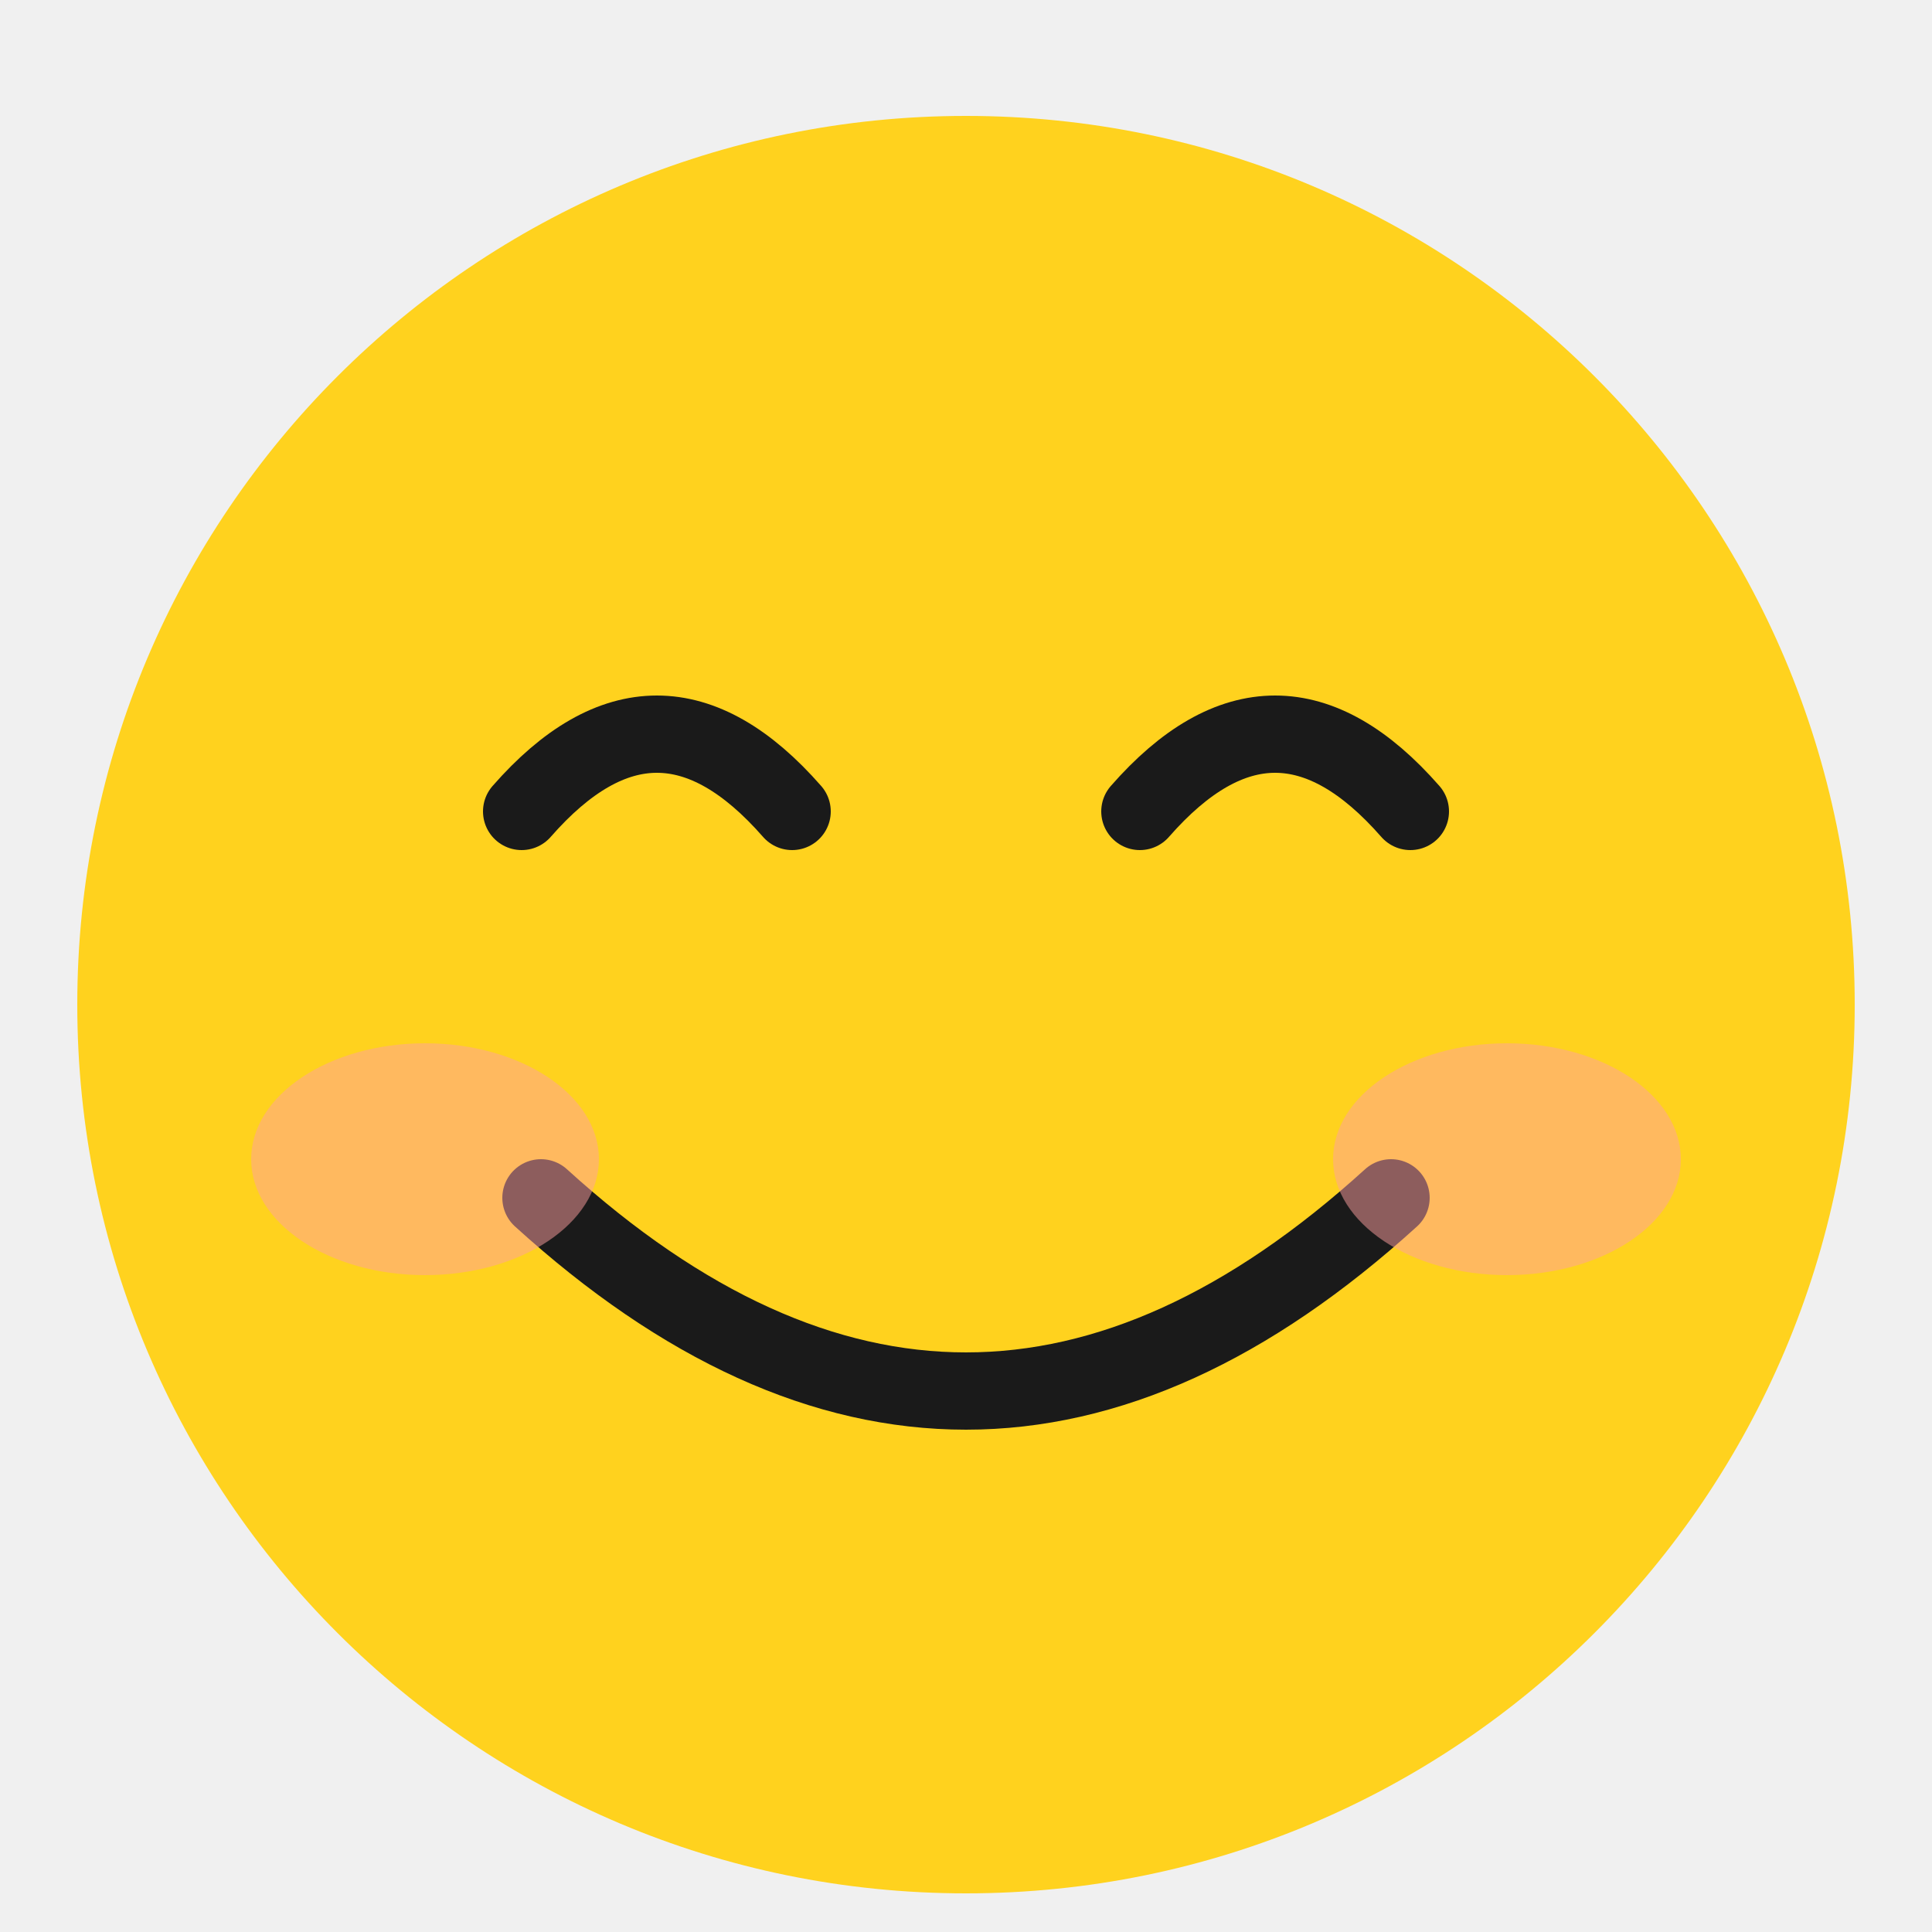
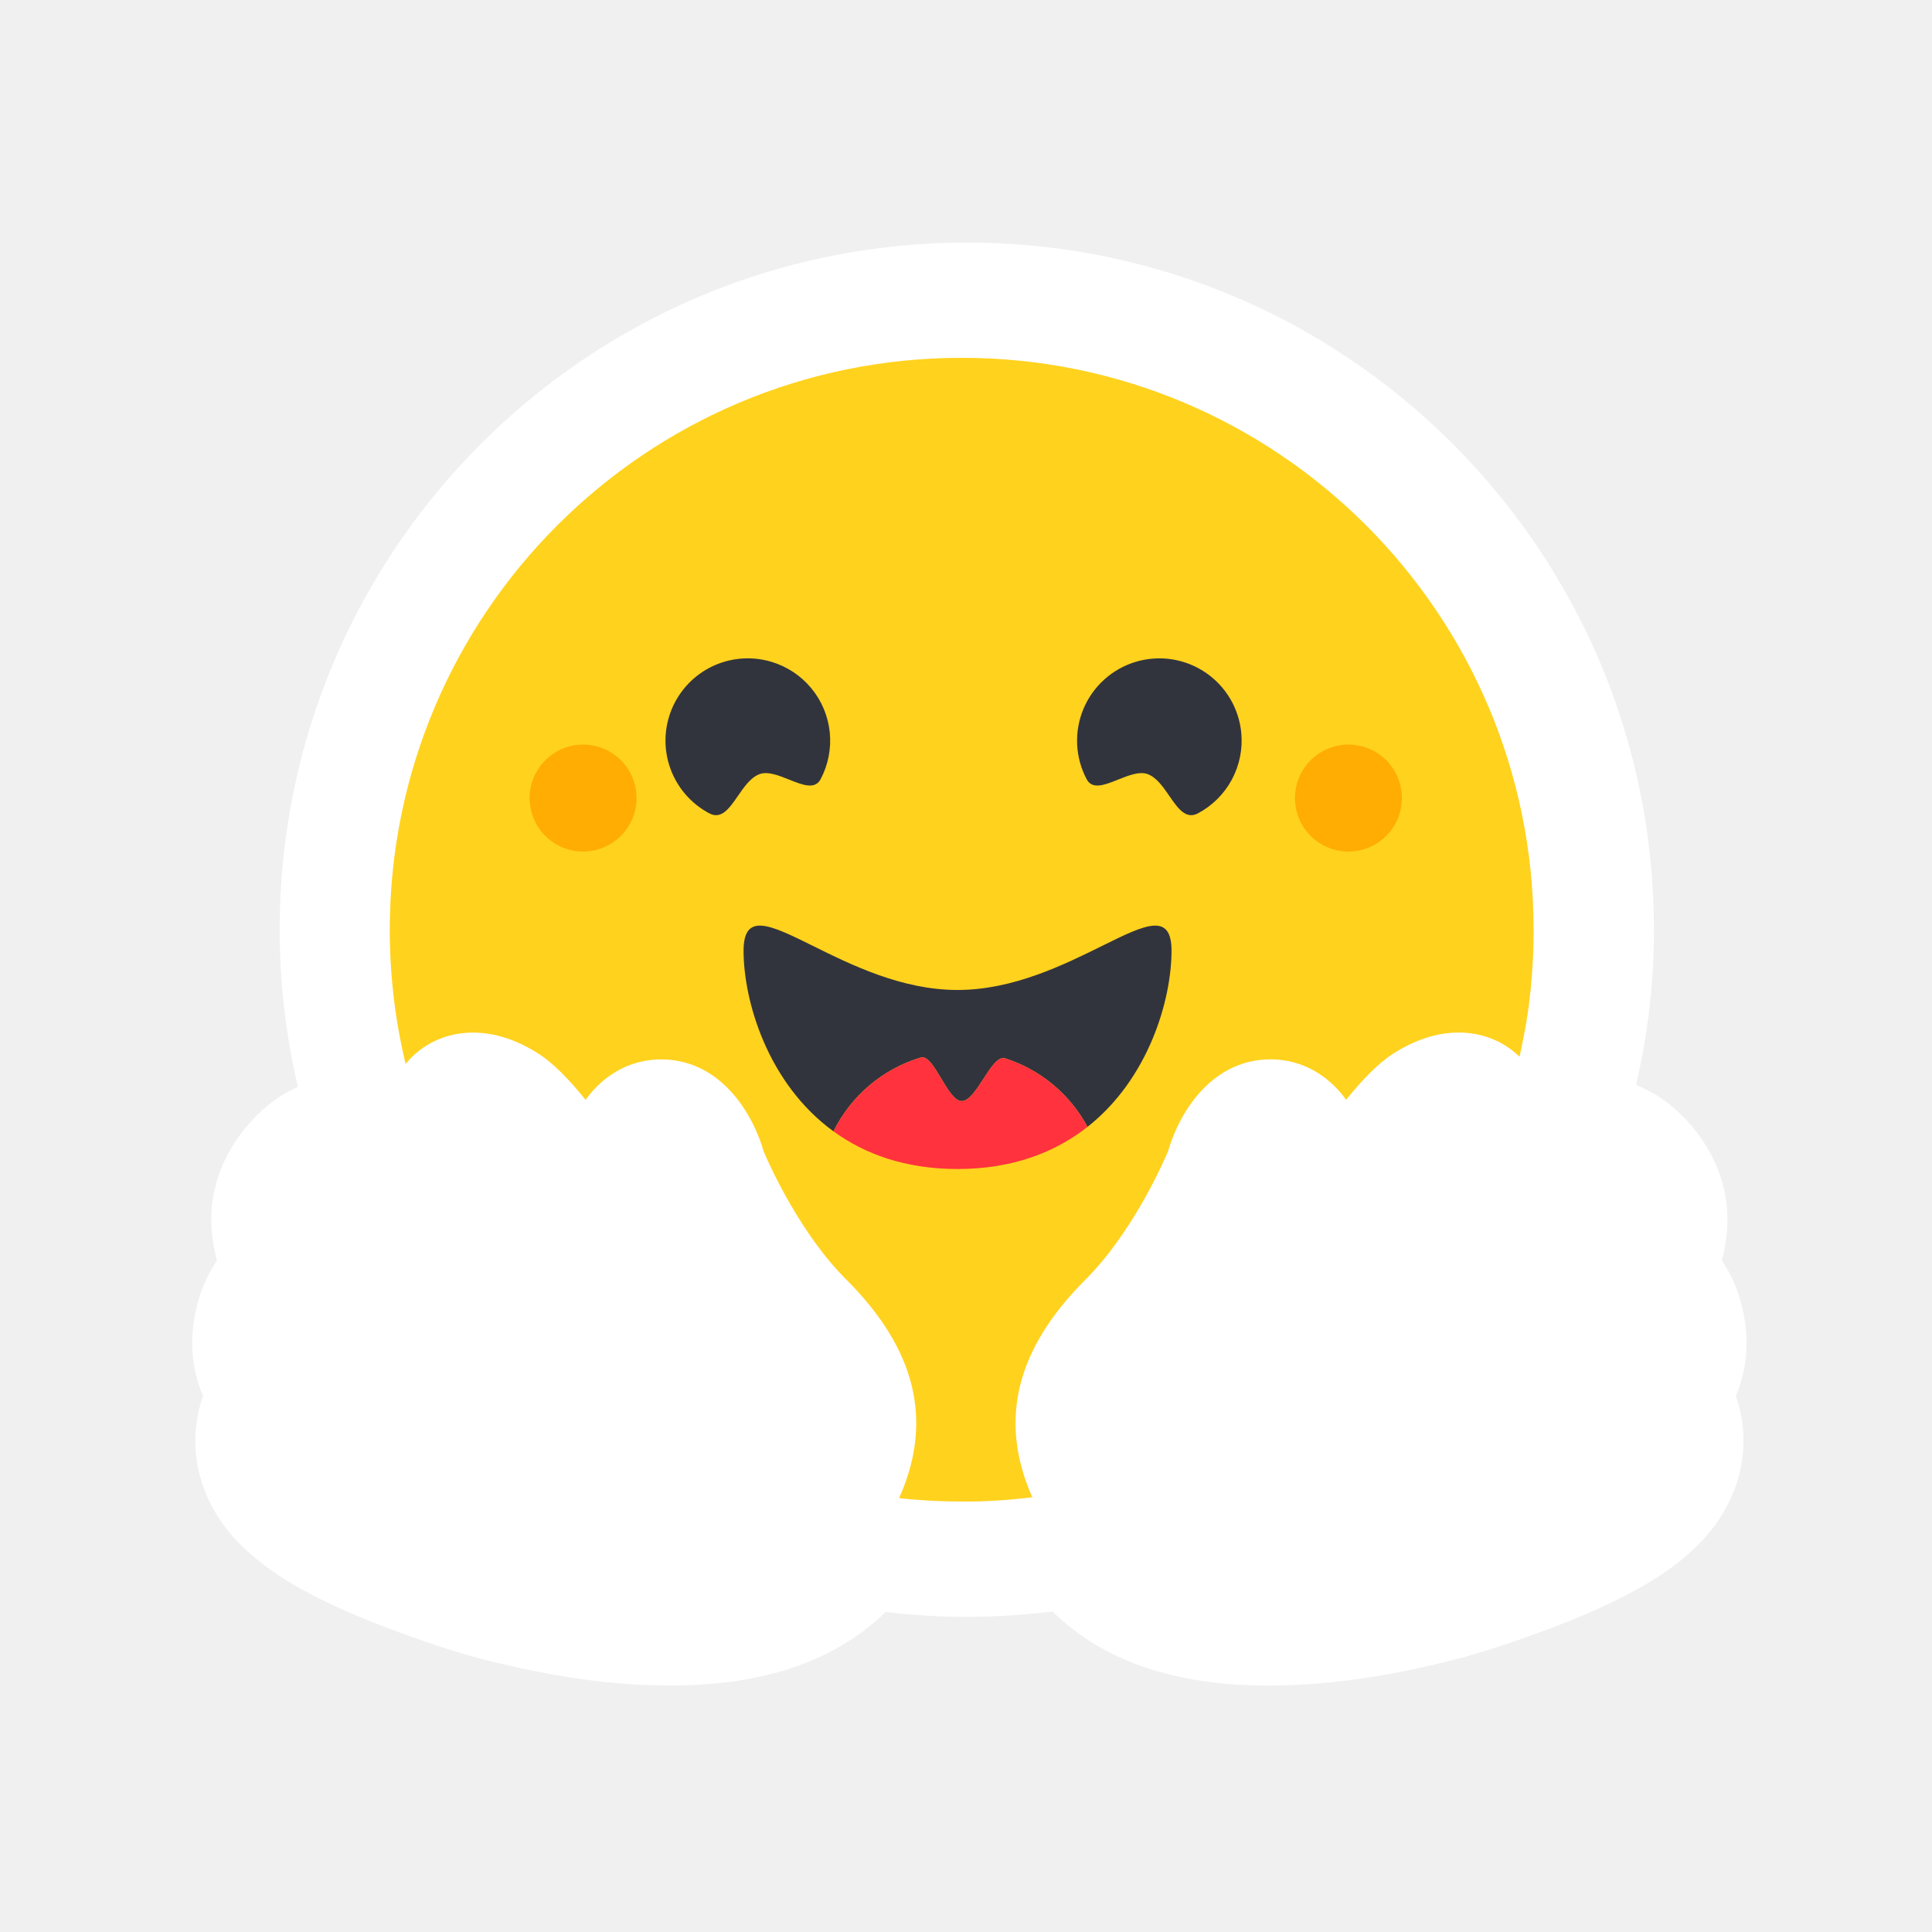
- <svg xmlns="http://www.w3.org/2000/svg" viewBox="0 0 100 100">
-   <circle cx="50" cy="52" r="46" fill="#FFD21E" />
-   <path d="M 27 42 Q 34 34 41 42" stroke="#1a1a1a" stroke-width="4" fill="none" stroke-linecap="round" />
-   <path d="M 59 42 Q 66 34 73 42" stroke="#1a1a1a" stroke-width="4" fill="none" stroke-linecap="round" />
-   <path d="M 28 62 Q 50 82 72 62" stroke="#1a1a1a" stroke-width="4" fill="none" stroke-linecap="round" />
-   <ellipse cx="22" cy="60" rx="9" ry="6" fill="#FF9F9F" opacity="0.5" />
-   <ellipse cx="78" cy="60" rx="9" ry="6" fill="#FF9F9F" opacity="0.5" />
+ <svg xmlns="http://www.w3.org/2000/svg" width="256" height="256" viewBox="0 0 256 256" fill="none">
+   <path d="M230.721 172.7C230.183 170.673 229.313 168.75 228.146 167.008C228.396 166.091 228.587 165.159 228.714 164.217C229.543 158.241 227.471 152.77 223.567 148.537C221.452 146.225 219.185 144.698 216.784 143.761C218.36 137.018 219.157 130.117 219.161 123.193C219.161 120.03 218.982 116.932 218.682 113.88C218.526 112.356 218.337 110.836 218.115 109.32C217.428 104.847 216.408 100.431 215.064 96.11C214.183 93.271 213.164 90.476 212.01 87.736C210.281 83.678 208.262 79.75 205.969 75.982C204.465 73.475 202.827 71.051 201.062 68.72C200.197 67.543 199.296 66.394 198.358 65.274C195.58 61.898 192.561 58.728 189.325 55.788C188.25 54.8 187.145 53.845 186.01 52.926C184.893 51.994 183.751 51.093 182.586 50.222C180.241 48.477 177.818 46.839 175.324 45.315C161.543 36.945 145.382 32.145 128.109 32.145C77.817 32.145 37.057 72.907 37.057 123.196C37.055 130.208 37.867 137.196 39.477 144.02C37.317 144.958 35.247 146.42 33.327 148.535C29.424 152.766 27.351 158.217 28.18 164.193C28.306 165.142 28.495 166.082 28.747 167.006C27.581 168.749 26.712 170.673 26.174 172.7C24.974 177.261 25.369 181.374 26.894 184.978C25.236 189.688 25.65 194.704 27.809 199.065C29.379 202.25 31.626 204.714 34.396 206.916C37.689 209.534 41.811 211.758 46.783 213.892C52.715 216.422 59.956 218.799 63.249 219.671C71.755 221.873 79.911 223.269 88.177 223.337C99.954 223.446 110.096 220.677 117.357 213.59C120.924 214.027 124.515 214.246 128.109 214.244C131.906 214.236 135.699 213.997 139.467 213.529C146.711 220.661 156.892 223.455 168.712 223.343C176.977 223.277 185.133 221.881 193.617 219.676C196.932 218.804 204.17 216.427 210.105 213.897C215.077 211.76 219.199 209.536 222.514 206.922C225.263 204.719 227.508 202.256 229.079 199.071C231.26 194.709 231.652 189.693 230.017 184.983C231.527 181.379 231.92 177.257 230.721 172.7Z" fill="white" />
+   <path fill-rule="evenodd" clip-rule="evenodd" d="M203.21 123.685V123.194C203.21 81.34 169.292 47.411 127.435 47.411C85.579 47.411 51.648 81.342 51.648 123.194V123.358C51.646 123.467 51.645 123.576 51.648 123.685C51.653 123.848 51.655 124.011 51.653 124.174L51.658 124.534L51.661 124.663C51.661 124.723 51.663 124.782 51.665 124.842C51.668 124.937 51.67 125.033 51.67 125.128L51.681 125.517L51.697 125.974L51.702 126.124L51.722 126.597V126.62C51.73 126.805 51.74 126.989 51.749 127.173L51.75 127.187C51.76 127.375 51.77 127.564 51.782 127.753C51.792 127.927 51.802 128.101 51.815 128.275L51.817 128.306C51.826 128.455 51.836 128.605 51.847 128.754L51.85 128.794L51.883 129.226L51.886 129.254C51.892 129.338 51.898 129.422 51.906 129.503C51.966 130.224 52.035 130.945 52.115 131.664L52.12 131.709L52.181 132.238L52.249 132.793L52.299 133.17L52.322 133.347C52.375 133.755 52.433 134.162 52.495 134.568L52.499 134.595L52.558 134.979C52.843 136.808 53.197 138.626 53.618 140.429L53.623 140.451L53.655 140.586L53.746 140.971L53.802 140.904C56.002 138.274 59.158 136.824 62.689 136.824C65.519 136.824 68.422 137.76 71.332 139.605C73.262 140.831 75.396 143.002 77.592 145.733C79.624 142.911 82.472 141.035 85.73 140.523C86.351 140.425 86.979 140.376 87.608 140.375C95.044 140.375 99.523 146.828 101.215 152.633C102.051 154.594 106.08 163.526 112.156 169.568C121.392 178.795 123.703 188.316 119.132 198.511H119.148C119.459 198.546 119.772 198.578 120.087 198.607C120.274 198.625 120.46 198.643 120.648 198.659L121.507 198.73C121.869 198.758 122.232 198.784 122.596 198.807L122.885 198.824L123.256 198.846L123.703 198.869L124.294 198.895L124.816 198.915L125.572 198.936L125.668 198.939C126.258 198.953 126.847 198.96 127.437 198.959H128.063L128.51 198.954C128.62 198.949 128.729 198.949 128.84 198.949H129.014L129.522 198.941H129.873L130.401 198.914L130.982 198.888C131.316 198.873 131.661 198.854 131.927 198.84L132.201 198.823L132.738 198.788L133.274 198.749L133.761 198.71L134.479 198.647C135.107 198.591 135.733 198.525 136.359 198.45L136.786 198.399C132.287 188.247 134.616 178.767 143.813 169.577C149.876 163.519 153.905 154.587 154.745 152.625C156.438 146.821 160.914 140.368 168.352 140.368C168.981 140.368 169.61 140.418 170.231 140.516C173.486 141.028 176.334 142.904 178.369 145.726C180.566 142.996 182.699 140.823 184.63 139.597C187.539 137.753 190.445 136.817 193.272 136.817C196.388 136.817 199.212 137.947 201.345 140.02C201.384 139.851 201.422 139.682 201.459 139.512L201.568 139.006C201.749 138.124 201.878 137.467 202.067 136.437C202.135 136.093 202.2 135.748 202.258 135.403L202.328 134.883L202.409 134.424C202.467 134.036 202.519 133.668 202.565 133.319L202.616 132.841L202.667 132.433L202.757 131.629L202.813 131.218C202.832 131.044 202.854 130.87 202.854 130.696C202.867 130.544 202.893 130.266 202.893 130.266C202.964 129.478 203.024 128.686 203.072 127.891C203.096 127.499 203.122 127.002 203.122 127.002L203.134 126.892C203.158 126.228 203.169 125.896 203.169 125.896L203.174 125.754C203.183 125.425 203.185 125.381C203.189 125.278 203.193 125.172 203.196 124.977C203.199 124.872 203.202 124.768 203.202 124.663L203.204 124.574C203.207 124.441 203.21 124.307 203.21 124.174V123.685ZM108.638 199.391C114.64 190.59 114.214 183.984 105.98 175.754C97.744 167.523 92.951 155.487 92.951 155.487C92.951 155.487 91.162 148.496 87.082 149.138C83.002 149.78 80.009 160.227 88.552 166.622C97.094 173.017 86.852 177.353 83.564 171.352C80.276 165.35 71.299 149.923 66.645 146.972C61.991 144.021 58.718 145.675 59.815 151.757C60.36 154.776 65.428 159.929 70.163 164.743C74.967 169.627 79.428 174.163 78.474 175.768C76.581 178.955 69.914 172.023 69.914 172.023C69.914 172.023 49.038 153.025 44.494 157.976C40.304 162.539 46.765 166.418 56.721 172.397C59.332 173.969 70.723 180.865 71.609 182.684C69.992 185.293 69.395 186.257 60.892 181.153C52.897 176.352 42.355 170.023 40.866 175.688C39.578 180.591 54.368 186.32 54.368 186.32C60.228 188.59 65.588 190.666 64.799 193.484C63.982 196.406 54.712 191.305 54.712 191.305C49.277 188.314 43.322 185.038 41.373 188.735C37.69 195.725 67.023 204.015 67.023 204.015C76.423 206.453 100.295 211.619 108.638 199.391ZM147.303 199.391C141.301 190.59 141.727 183.984 149.962 175.754C158.197 167.523 162.99 155.487 162.99 155.487C162.99 155.487 164.779 148.496 168.859 149.138C172.939 149.78 175.932 160.227 167.39 166.622C158.847 173.017 169.089 177.353 172.377 171.352C175.666 165.35 184.637 149.923 189.291 146.972C193.945 144.021 197.22 145.675 196.122 151.757C195.578 154.776 185.774 164.744 185.774 164.744C180.97 169.628 176.509 174.163 177.462 175.768C179.355 178.955 186.027 172.019 186.027 172.019C186.027 172.019 211.448 157.973 211.448 157.973C215.637 162.535 209.176 166.415 196.609 173.966C185.218 180.862 185.948 185.289 185.948 185.289C186.546 186.254 195.048 181.149 195.048 181.149C203.044 176.349 215.075 175.685 215.075 175.685C216.364 180.588 201.573 186.317 201.573 186.317C195.713 188.587 191.141 193.481 191.141 193.481C191.957 196.402 201.225 191.301 201.225 191.301C206.66 188.31 214.564 188.732 214.564 188.732C218.248 195.726 188.915 204.007 188.915 204.007C179.515 206.453 155.643 211.619 147.303 199.391Z" fill="#FFD21E" />
+   <path fill-rule="evenodd" clip-rule="evenodd" d="M152.047 102.567C153.229 102.985 154.108 104.257 154.944 105.468C156.074 107.104 157.126 108.627 158.74 107.769C160.644 106.756 162.205 105.202 163.225 103.302C164.246 101.402 164.681 99.243 164.475 97.096C164.321 95.491 163.813 93.94 162.987 92.555C162.161 91.17 161.038 89.985 159.7 89.086C158.361 88.187 156.839 87.597 155.245 87.357C153.65 87.117 152.022 87.234 150.478 87.699C148.934 88.164 147.513 88.965 146.316 90.046C145.119 91.126 144.176 92.458 143.556 93.946C142.936 95.434 142.653 97.041 142.728 98.652C142.804 100.263 143.235 101.836 143.992 103.26C144.74 104.667 146.4 104.003 148.152 103.302C149.525 102.753 150.956 102.181 152.047 102.567ZM100.672 102.567C99.49 102.985 98.611 104.258 97.775 105.468C96.645 107.105 95.592 108.627 93.979 107.769C91.585 106.501 89.748 104.386 88.828 101.838C87.907 99.29 87.969 96.49 89.001 93.984C90.032 91.479 91.96 89.447 94.408 88.285C96.856 87.124 99.649 86.916 102.242 87.701C104.307 88.323 106.141 89.543 107.513 91.207C108.885 92.87 109.732 94.903 109.949 97.049C110.165 99.195 109.74 101.356 108.728 103.26C107.979 104.667 106.319 104.003 104.567 103.303C103.193 102.753 101.764 102.181 100.672 102.567ZM144.099 149.318C152.242 142.903 155.233 132.429 155.233 125.977C155.233 120.877 151.802 122.482 146.309 125.202C140.957 127.852 134.245 131.177 126.877 131.177C119.508 131.177 112.796 127.852 107.755 125.354C102.084 122.545 98.527 120.783 98.527 125.978C98.527 132.634 101.709 143.563 110.443 149.912C111.596 147.573 113.219 145.497 115.211 143.813C117.202 142.129 119.52 140.874 122.018 140.126C122.89 139.866 123.788 141.367 124.707 142.904C125.594 144.386 126.501 145.902 127.423 145.902C128.406 145.902 129.371 144.408 130.314 142.95C131.299 141.425 132.26 139.94 133.189 140.237C137.864 141.738 141.775 144.993 144.099 149.318Z" fill="#32343D" />
+   <path d="M144.097 149.317C139.856 152.659 134.219 154.9 126.878 154.9C119.981 154.9 114.587 152.922 110.443 149.911C111.596 147.572 113.219 145.495 115.211 143.812C117.202 142.128 119.52 140.873 122.018 140.125C123.73 139.614 125.545 145.901 127.423 145.901C129.433 145.901 131.37 139.655 133.189 140.236C137.863 141.738 141.773 144.993 144.097 149.317Z" fill="#FF323D" />
+   <path fill-rule="evenodd" clip-rule="evenodd" d="M81.2 111.64C80.231 112.288 79.117 112.687 77.957 112.801C76.797 112.916 75.627 112.742 74.55 112.295C73.689 111.94 72.907 111.418 72.249 110.759C71.59 110.101 71.068 109.319 70.713 108.458C70.267 107.381 70.094 106.211 70.208 105.051C70.323 103.891 70.722 102.777 71.37 101.808C72.149 100.642 73.256 99.733 74.551 99.197C75.847 98.66 77.272 98.52 78.647 98.793C80.022 99.067 81.285 99.743 82.276 100.734C83.267 101.726 83.942 102.99 84.215 104.365C84.488 105.74 84.348 107.165 83.811 108.46C83.275 109.755 82.365 110.861 81.2 111.64ZM182.613 111.64C181.644 112.288 180.53 112.687 179.37 112.801C178.209 112.916 177.039 112.742 175.962 112.295C175.101 111.939 174.319 111.418 173.661 110.759C173.003 110.101 172.481 109.319 172.125 108.458C171.68 107.381 171.507 106.211 171.621 105.051C171.736 103.891 172.135 102.777 172.782 101.808C173.364 100.936 174.133 100.205 175.032 99.666C175.931 99.127 176.938 98.794 177.981 98.692C179.025 98.589 180.078 98.719 181.064 99.073C182.051 99.426 182.947 99.994 183.688 100.736C184.68 101.727 185.355 102.99 185.628 104.365C185.902 105.74 185.761 107.165 185.224 108.46C184.687 109.755 183.779 110.861 182.613 111.64Z" fill="#FFAD03" />
</svg>
